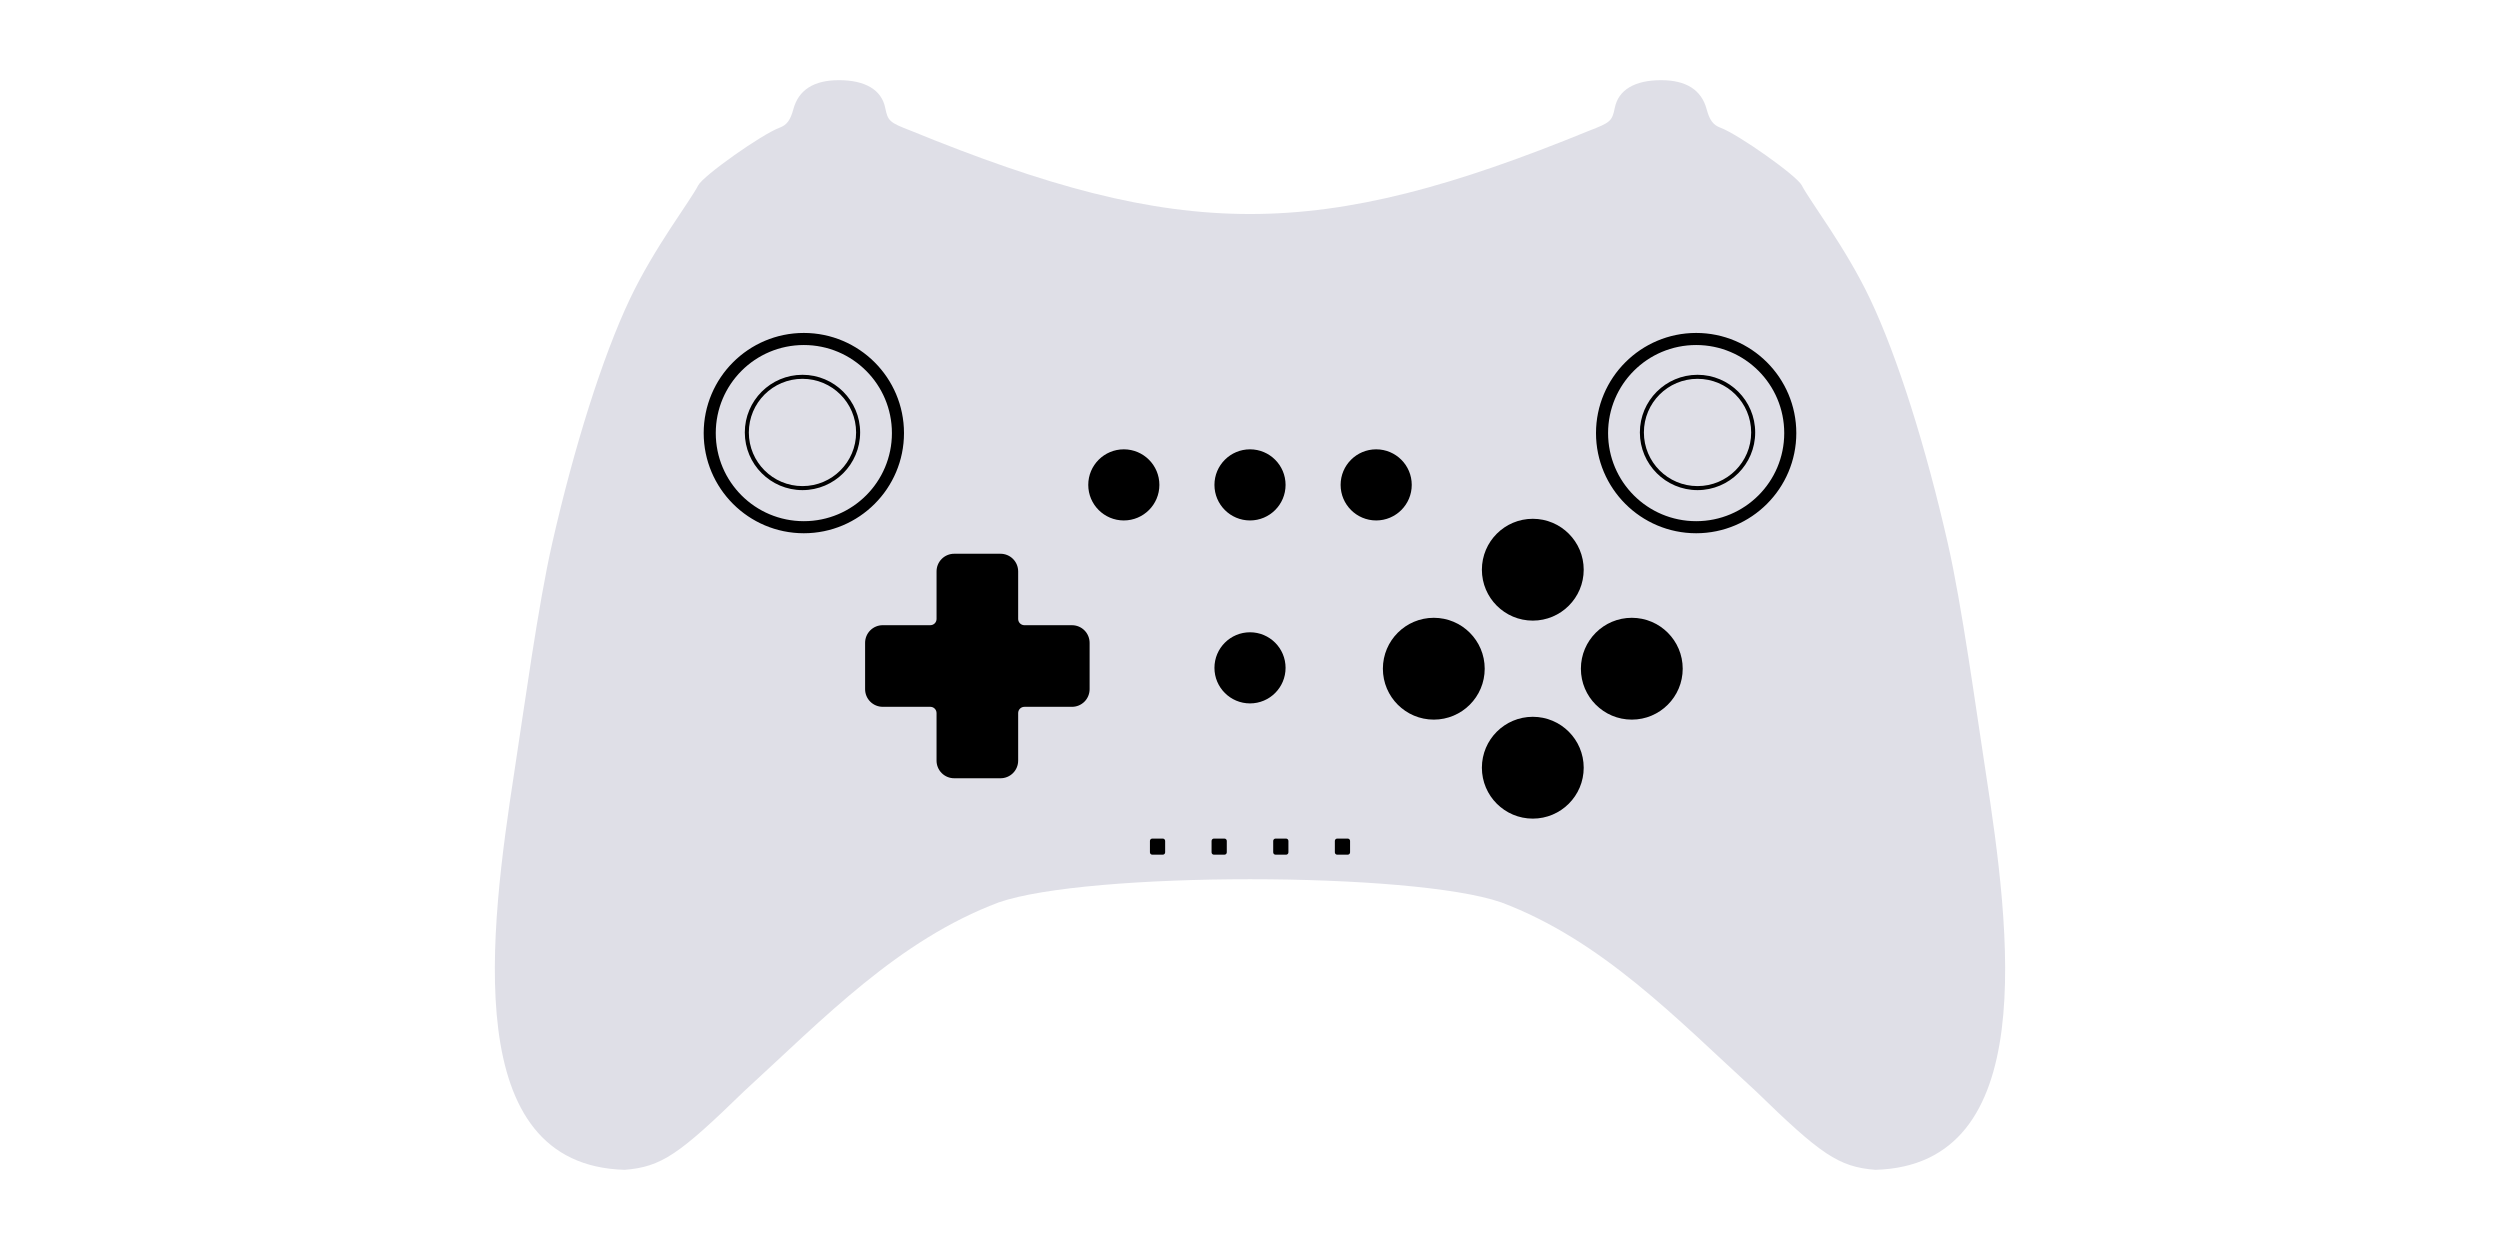
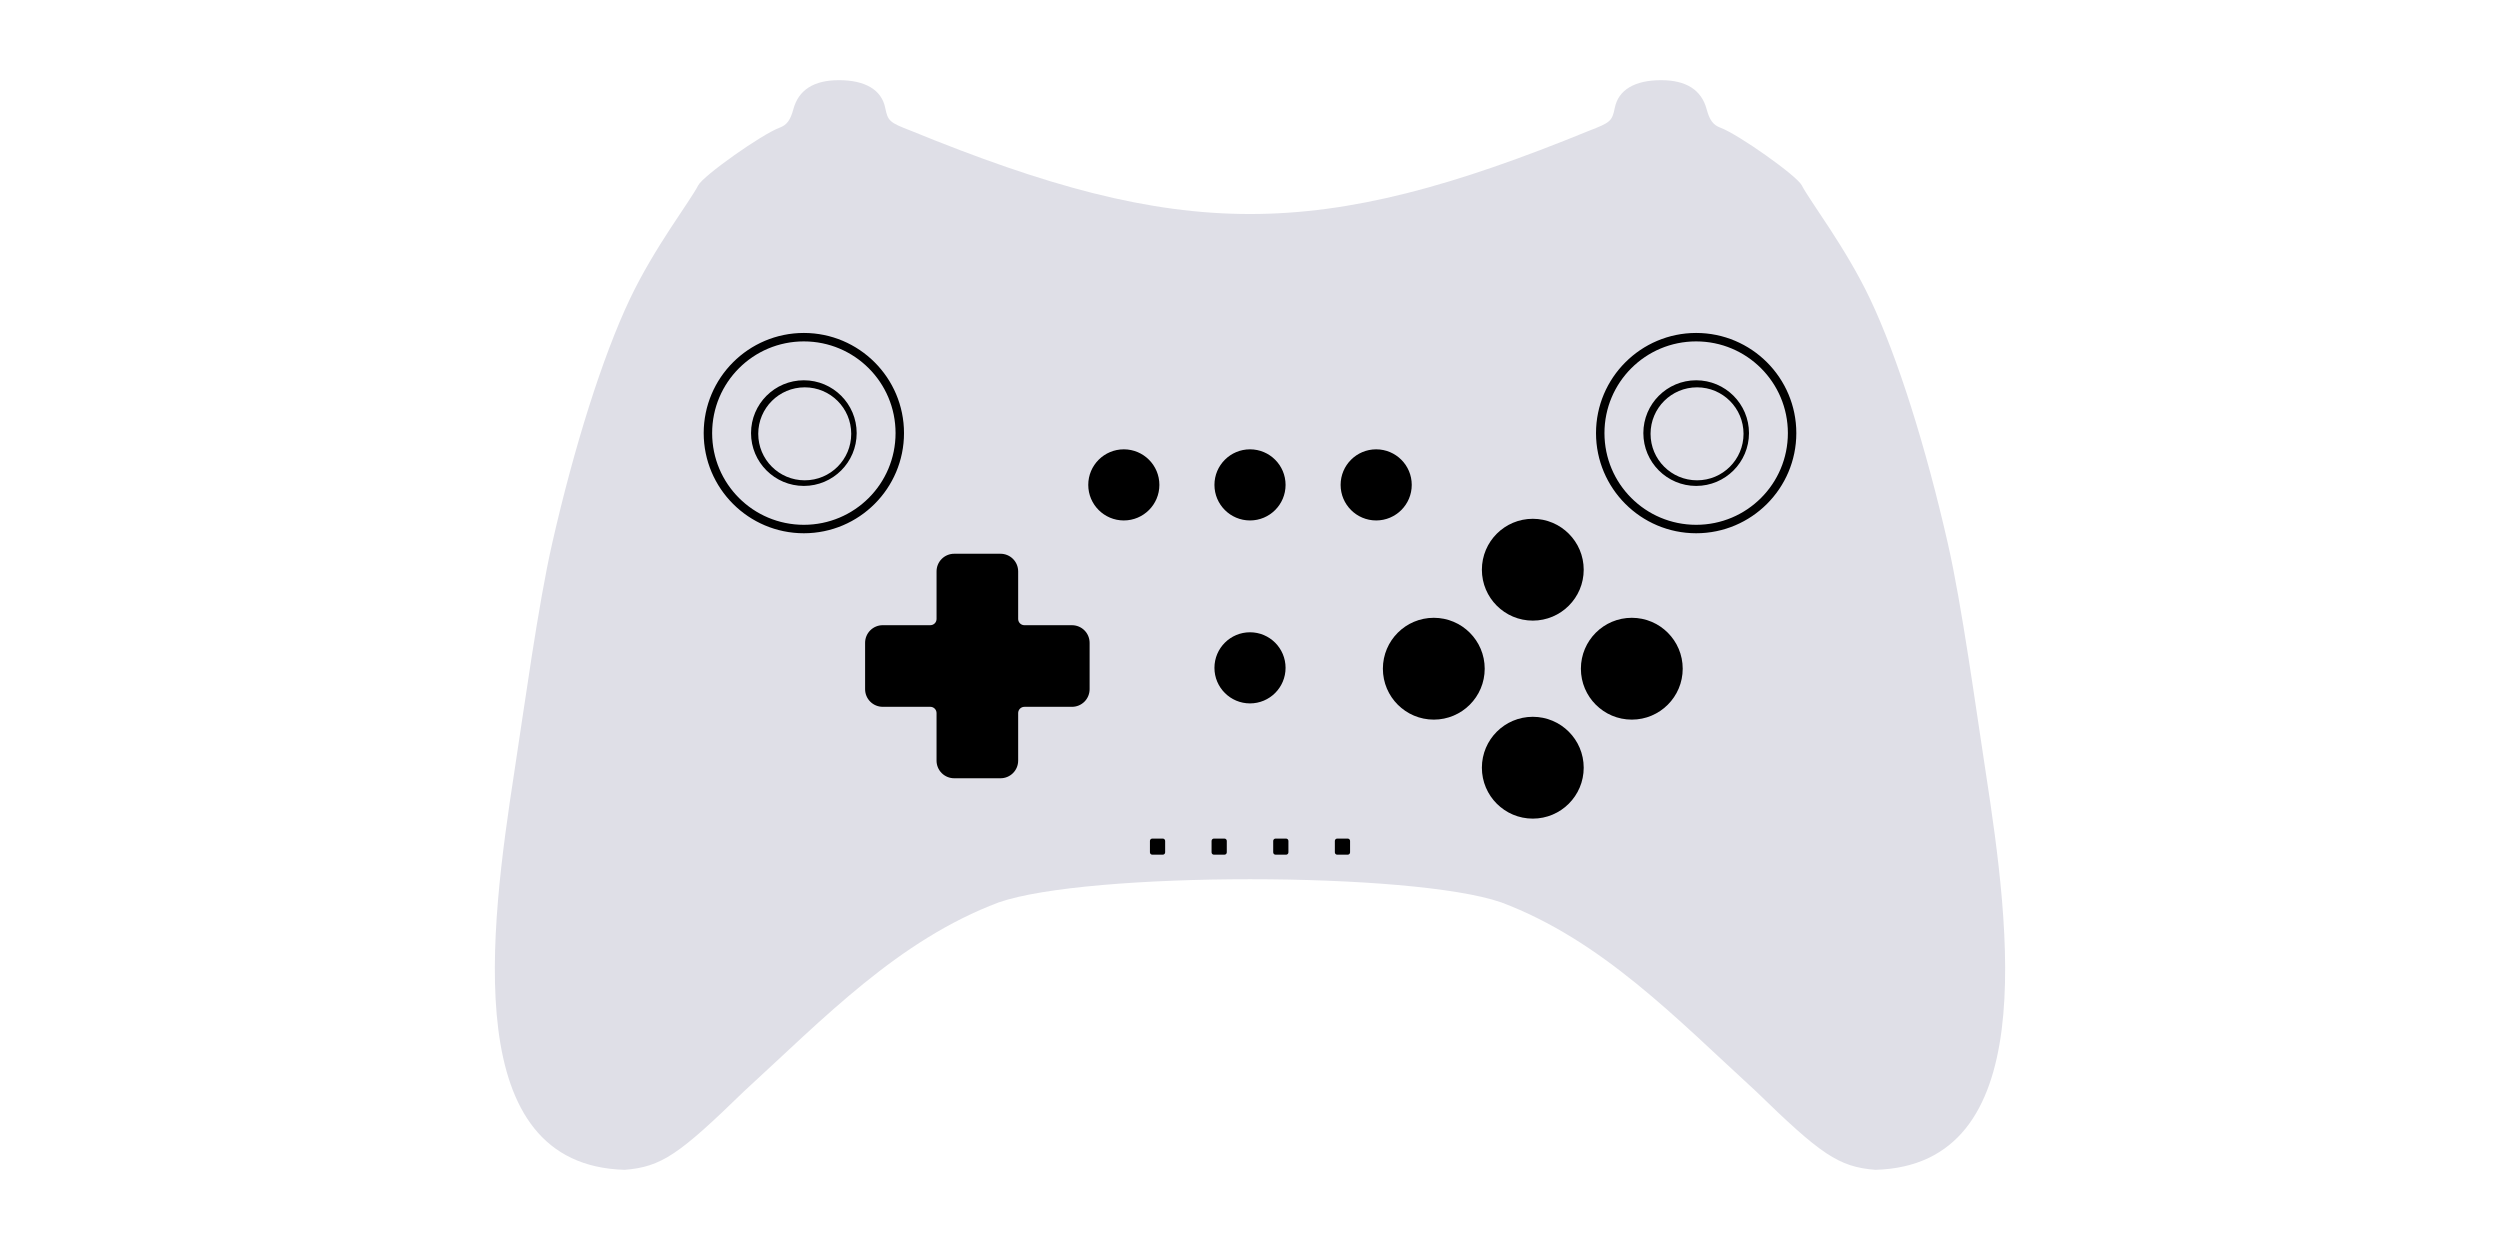
<svg xmlns="http://www.w3.org/2000/svg" xml:space="preserve" width="1000" height="500">
  <path d="M335.547 32.072c-10.036.007-16.123 3.885-18.205 11.618-1.182 4.388-2.623 6.327-5.52 7.394-7.153 2.634-30.574 19.226-32.526 23.04-3.27 6.391-17.467 24.7-27.328 45.45-10.957 23.06-22.336 59.265-31.097 97.776-5.643 24.808-11.182 65.704-15.056 90.847-10.024 65.05-21.974 157.881 44.03 159.732 14.782-1.16 21.854-6.205 47.873-31.512 31.856-29.163 61.589-60.354 101.794-75.47 35.568-12.344 165.422-12.34 200.976 0 40.205 15.116 69.938 46.307 101.794 75.47 26.02 25.307 33.091 30.351 47.872 31.512 66.005-1.85 54.055-94.683 44.031-159.732-3.874-25.143-9.413-66.04-15.056-90.847-8.761-38.511-20.14-74.716-31.097-97.776-9.86-20.75-24.058-39.059-27.328-45.45-1.952-3.814-25.373-20.406-32.526-23.04-2.897-1.067-4.338-3.006-5.52-7.394-2.082-7.733-8.17-11.611-18.205-11.618-10.566-.008-17.09 3.881-18.536 11.059-1.065 5.292-1.72 5.872-10.2 9.133-108.718 44.473-162.803 44.437-271.434 0-8.48-3.26-9.135-3.84-10.2-9.133-1.446-7.178-7.97-11.067-18.536-11.06" style="display:inline;fill:#dfdfe7;stroke-width:5.302;fill-opacity:1" />
-   <g style="fill:#000" transform="translate(175.423 24.792)scale(5.30194)">
-     <path d="M38.906 37.101a1.33 1.33 0 0 0-1.335 1.336v3.584a.47.47 0 0 1-.471.47h-3.584a1.33 1.33 0 0 0-1.336 1.336v3.486a1.33 1.33 0 0 0 1.336 1.336H37.1a.47.47 0 0 1 .47.47v3.584a1.33 1.33 0 0 0 1.336 1.336h3.487a1.33 1.33 0 0 0 1.335-1.336V49.12a.47.47 0 0 1 .47-.47h3.585a1.33 1.33 0 0 0 1.335-1.336v-3.486a1.33 1.33 0 0 0-1.335-1.336h-3.584a.47.47 0 0 1-.471-.47v-3.584a1.33 1.33 0 0 0-1.335-1.336Z" style="fill:#000;fill-opacity:1;fill-rule:evenodd;stroke:none;stroke-width:.566;stroke-miterlimit:7;paint-order:stroke markers fill" />
-     <g style="fill:#000">
-       <path d="M90.443 146.794c-15.81 0-28.648 12.839-28.648 28.65s12.837 28.65 28.648 28.65 28.65-12.84 28.65-28.65c0-15.811-12.838-28.65-28.65-28.65m0 2c14.73 0 26.65 11.92 26.65 26.65s-11.92 26.65-26.65 26.65-26.648-11.92-26.648-26.65 11.918-26.65 26.648-26.65" style="baseline-shift:baseline;display:inline;overflow:visible;vector-effect:none;fill:#000;fill-opacity:1;stop-color:#000" transform="translate(81.249 1.311)scale(.15184)" />
-       <path d="M89.763 126C62.303 126 40 148.303 40 175.762s22.305 49.762 49.764 49.762 49.76-22.303 49.76-49.762S117.223 126 89.764 126m0 6c24.193 0 43.76 19.57 43.76 43.762s-19.567 43.762-43.76 43.762c-24.191 0-43.763-19.57-43.763-43.762S65.571 132 89.765 132" style="baseline-shift:baseline;display:inline;overflow:visible;vector-effect:none;fill:#000;fill-opacity:1;stroke:none;stroke-width:4;stroke-opacity:1;stop-color:#000" transform="translate(81.249 1.311)scale(.15184)" />
-     </g>
-     <g style="fill:#000">
-       <path d="M90.443 146.794c-15.81 0-28.648 12.839-28.648 28.65s12.837 28.65 28.648 28.65 28.65-12.84 28.65-28.65c0-15.811-12.838-28.65-28.65-28.65m0 2c14.73 0 26.65 11.92 26.65 26.65s-11.92 26.65-26.65 26.65-26.648-11.92-26.648-26.65 11.918-26.65 26.648-26.65" style="baseline-shift:baseline;display:inline;overflow:visible;vector-effect:none;fill:#000;fill-opacity:1;stop-color:#000" transform="matrix(-.15184 0 0 .15184 41.188 1.311)" />
-       <path d="M89.763 126C62.303 126 40 148.303 40 175.762s22.305 49.762 49.764 49.762 49.76-22.303 49.76-49.762S117.223 126 89.764 126m0 6c24.193 0 43.76 19.57 43.76 43.762s-19.567 43.762-43.76 43.762c-24.191 0-43.763-19.57-43.763-43.762S65.571 132 89.765 132" style="baseline-shift:baseline;display:inline;overflow:visible;vector-effect:none;fill:#000;fill-opacity:1;stroke:none;stroke-width:4;stroke-opacity:1;stop-color:#000" transform="matrix(-.15184 0 0 .15184 41.188 1.311)" />
-     </g>
-     <circle cx="61.219" cy="45.709" r="2.683" style="font-variation-settings:normal;vector-effect:none;fill:#000;fill-opacity:1;fill-rule:evenodd;stroke-width:7.039;stroke-linecap:butt;stroke-linejoin:miter;stroke-miterlimit:4;stroke-dasharray:none;stroke-dashoffset:0;stroke-opacity:1;-inkscape-stroke:none;stop-color:#000" />
-     <g style="fill:#000;fill-opacity:1">
-       <circle cx="61.219" cy="31.906" r="2.683" style="font-variation-settings:normal;opacity:1;vector-effect:none;fill:#000;fill-opacity:1;fill-rule:evenodd;stroke-width:7.039;stroke-linecap:butt;stroke-linejoin:miter;stroke-miterlimit:4;stroke-dasharray:none;stroke-dashoffset:0;stroke-opacity:1;-inkscape-stroke:none;stop-color:#000" />
-       <circle cx="70.738" cy="31.906" r="2.683" style="font-variation-settings:normal;opacity:1;vector-effect:none;fill:#000;fill-opacity:1;fill-rule:evenodd;stroke-width:7.039;stroke-linecap:butt;stroke-linejoin:miter;stroke-miterlimit:4;stroke-dasharray:none;stroke-dashoffset:0;stroke-opacity:1;-inkscape-stroke:none;stop-color:#000" />
-       <circle cx="-51.699" cy="31.906" r="2.683" style="font-variation-settings:normal;opacity:1;vector-effect:none;fill:#000;fill-opacity:1;fill-rule:evenodd;stroke-width:7.039;stroke-linecap:butt;stroke-linejoin:miter;stroke-miterlimit:4;stroke-dasharray:none;stroke-dashoffset:0;stroke-opacity:1;-inkscape-stroke:none;stop-color:#000" transform="scale(-1 1)" />
-     </g>
-     <g style="fill:#000;fill-opacity:1" transform="translate(72.489 34.79)scale(.17194)">
-       <circle cx="15.096" cy="63.884" r="22.338" style="font-variation-settings:normal;vector-effect:none;fill:#000;fill-opacity:1;fill-rule:evenodd;stroke-width:44.661;stroke-linecap:butt;stroke-linejoin:miter;stroke-miterlimit:4;stroke-dasharray:none;stroke-dashoffset:0;stroke-opacity:1;-inkscape-stroke:none;stop-color:#000" />
-       <circle cx="-101.977" cy="63.884" r="22.338" style="font-variation-settings:normal;vector-effect:none;fill:#000;fill-opacity:1;fill-rule:evenodd;stroke-width:44.661;stroke-linecap:butt;stroke-linejoin:miter;stroke-miterlimit:4;stroke-dasharray:none;stroke-dashoffset:0;stroke-opacity:1;-inkscape-stroke:none;stop-color:#000" transform="scale(-1 1)" />
-       <circle cx="20.443" cy="-58.536" r="22.338" style="font-variation-settings:normal;vector-effect:none;fill:#000;fill-opacity:1;fill-rule:evenodd;stroke-width:44.661;stroke-linecap:butt;stroke-linejoin:miter;stroke-miterlimit:4;stroke-dasharray:none;stroke-dashoffset:0;stroke-opacity:1;-inkscape-stroke:none;stop-color:#000" transform="rotate(90)" />
-       <circle cx="-107.324" cy="-58.536" r="22.338" style="font-variation-settings:normal;vector-effect:none;fill:#000;fill-opacity:1;fill-rule:evenodd;stroke-width:44.661;stroke-linecap:butt;stroke-linejoin:miter;stroke-miterlimit:4;stroke-dasharray:none;stroke-dashoffset:0;stroke-opacity:1;-inkscape-stroke:none;stop-color:#000" transform="scale(1 -1)rotate(90)" />
-     </g>
-     <g style="fill:#000;fill-opacity:1">
-       <rect width="1.148" height="1.215" x="53.669" y="58.59" ry=".177" style="opacity:1;fill:#000;fill-opacity:1" />
-       <rect width="1.148" height="1.215" x="58.319" y="58.59" ry=".177" style="opacity:1;fill:#000;fill-opacity:1" />
-       <rect width="1.148" height="1.215" x="62.969" y="58.59" ry=".177" style="opacity:1;fill:#000;fill-opacity:1" />
-       <rect width="1.148" height="1.215" x="67.62" y="58.59" ry=".177" style="opacity:1;fill:#000;fill-opacity:1" />
-     </g>
+   <path d="M381.7 221.5a7.05 7.05 0 0 0-7.078 7.083v19.002a2.49 2.49 0 0 1-2.497 2.492h-19.002a7.05 7.05 0 0 0-7.084 7.083v18.483a7.05 7.05 0 0 0 7.084 7.083h19.002a2.49 2.49 0 0 1 2.492 2.492v19.002a7.05 7.05 0 0 0 7.083 7.084h18.488a7.05 7.05 0 0 0 7.078-7.084v-18.997a2.49 2.49 0 0 1 2.492-2.492h19.008a7.05 7.05 0 0 0 7.078-7.083v-18.483a7.05 7.05 0 0 0-7.078-7.083h-19.003a2.49 2.49 0 0 1-2.497-2.492v-19.002a7.05 7.05 0 0 0-7.078-7.083z" style="fill:#000;fill-opacity:1;fill-rule:evenodd;stroke:none;stroke-width:3.003;stroke-miterlimit:7;paint-order:stroke markers fill" />
+   <circle cx="500.002" cy="267.138" r="14.225" style="font-variation-settings:normal;vector-effect:none;fill:#000;fill-opacity:1;fill-rule:evenodd;stroke-width:37.321;stroke-linecap:butt;stroke-linejoin:miter;stroke-miterlimit:4;stroke-dasharray:none;stroke-dashoffset:0;stroke-opacity:1;-inkscape-stroke:none;stop-color:#000" />
+   <g style="fill:#000;fill-opacity:1" transform="translate(175.423 24.792)scale(5.30194)">
+     <circle cx="61.219" cy="31.906" r="2.683" style="font-variation-settings:normal;opacity:1;vector-effect:none;fill:#000;fill-opacity:1;fill-rule:evenodd;stroke-width:7.039;stroke-linecap:butt;stroke-linejoin:miter;stroke-miterlimit:4;stroke-dasharray:none;stroke-dashoffset:0;stroke-opacity:1;-inkscape-stroke:none;stop-color:#000" />
+     <circle cx="70.738" cy="31.906" r="2.683" style="font-variation-settings:normal;opacity:1;vector-effect:none;fill:#000;fill-opacity:1;fill-rule:evenodd;stroke-width:7.039;stroke-linecap:butt;stroke-linejoin:miter;stroke-miterlimit:4;stroke-dasharray:none;stroke-dashoffset:0;stroke-opacity:1;-inkscape-stroke:none;stop-color:#000" />
+     <circle cx="-51.699" cy="31.906" r="2.683" style="font-variation-settings:normal;opacity:1;vector-effect:none;fill:#000;fill-opacity:1;fill-rule:evenodd;stroke-width:7.039;stroke-linecap:butt;stroke-linejoin:miter;stroke-miterlimit:4;stroke-dasharray:none;stroke-dashoffset:0;stroke-opacity:1;-inkscape-stroke:none;stop-color:#000" transform="scale(-1 1)" />
+   </g>
+   <g style="fill:#000;fill-opacity:1" transform="translate(559.755 209.246)scale(.91162)">
+     <circle cx="15.096" cy="63.884" r="22.338" style="font-variation-settings:normal;vector-effect:none;fill:#000;fill-opacity:1;fill-rule:evenodd;stroke-width:44.661;stroke-linecap:butt;stroke-linejoin:miter;stroke-miterlimit:4;stroke-dasharray:none;stroke-dashoffset:0;stroke-opacity:1;-inkscape-stroke:none;stop-color:#000" />
+     <circle cx="-101.977" cy="63.884" r="22.338" style="font-variation-settings:normal;vector-effect:none;fill:#000;fill-opacity:1;fill-rule:evenodd;stroke-width:44.661;stroke-linecap:butt;stroke-linejoin:miter;stroke-miterlimit:4;stroke-dasharray:none;stroke-dashoffset:0;stroke-opacity:1;-inkscape-stroke:none;stop-color:#000" transform="scale(-1 1)" />
+     <circle cx="20.443" cy="-58.536" r="22.338" style="font-variation-settings:normal;vector-effect:none;fill:#000;fill-opacity:1;fill-rule:evenodd;stroke-width:44.661;stroke-linecap:butt;stroke-linejoin:miter;stroke-miterlimit:4;stroke-dasharray:none;stroke-dashoffset:0;stroke-opacity:1;-inkscape-stroke:none;stop-color:#000" transform="rotate(90)" />
+     <circle cx="-107.324" cy="-58.536" r="22.338" style="font-variation-settings:normal;vector-effect:none;fill:#000;fill-opacity:1;fill-rule:evenodd;stroke-width:44.661;stroke-linecap:butt;stroke-linejoin:miter;stroke-miterlimit:4;stroke-dasharray:none;stroke-dashoffset:0;stroke-opacity:1;-inkscape-stroke:none;stop-color:#000" transform="scale(1 -1)rotate(90)" />
+   </g>
+   <g style="fill:#000;fill-opacity:1" transform="translate(175.423 24.792)scale(5.30194)">
+     <rect width="1.148" height="1.215" x="53.669" y="58.59" ry=".177" style="opacity:1;fill:#000;fill-opacity:1" />
+     <rect width="1.148" height="1.215" x="58.319" y="58.59" ry=".177" style="opacity:1;fill:#000;fill-opacity:1" />
+     <rect width="1.148" height="1.215" x="62.969" y="58.59" ry=".177" style="opacity:1;fill:#000;fill-opacity:1" />
+     <rect width="1.148" height="1.215" x="67.62" y="58.59" ry=".177" style="opacity:1;fill:#000;fill-opacity:1" />
+   </g>
+   <g style="fill:#000;fill-opacity:1">
+     <path d="M704.621 584.088c-12.986 0-23.533 10.547-23.533 23.533s10.547 23.533 23.533 23.533 23.533-10.547 23.533-23.533-10.547-23.533-23.533-23.533m.393 3.142c11.45 0 20.712 9.26 20.712 20.71s-9.262 20.714-20.712 20.714-20.713-9.262-20.713-20.713c0-11.45 9.262-20.71 20.713-20.71" style="baseline-shift:baseline;display:inline;overflow:visible;vector-effect:none;fill:#000;fill-opacity:1;stop-color:#000" transform="translate(45.858 -372.28)scale(.8978)" />
+     <path d="M704.621 563C680 563 660 583 660 607.621s20 44.621 44.62 44.621c24.622 0 44.622-20 44.622-44.62 0-24.622-20-44.622-44.621-44.622m0 3.762c22.588 0 40.86 18.27 40.86 40.86 0 22.587-18.272 40.858-40.86 40.858s-40.86-18.27-40.86-40.859c0-22.588 18.272-40.86 40.86-40.86" style="baseline-shift:baseline;display:inline;overflow:visible;vector-effect:none;fill:#000;fill-opacity:1;stop-color:#000" transform="translate(45.858 -372.28)scale(.8978)" />
+   </g>
+   <g style="fill:#000;fill-opacity:1">
+     <path d="M704.621 584.088c-12.986 0-23.533 10.547-23.533 23.533s10.547 23.533 23.533 23.533 23.533-10.547 23.533-23.533-10.547-23.533-23.533-23.533m.393 3.142c11.45 0 20.712 9.26 20.712 20.71s-9.262 20.714-20.712 20.714-20.713-9.262-20.713-20.713c0-11.45 9.262-20.71 20.713-20.71" style="baseline-shift:baseline;display:inline;overflow:visible;vector-effect:none;fill:#000;fill-opacity:1;stop-color:#000" transform="translate(-311.068 -372.28)scale(.8978)" />
+     <path d="M704.621 563C680 563 660 583 660 607.621s20 44.621 44.62 44.621c24.622 0 44.622-20 44.622-44.62 0-24.622-20-44.622-44.621-44.622m0 3.762c22.588 0 40.86 18.27 40.86 40.86 0 22.587-18.272 40.858-40.86 40.858s-40.86-18.27-40.86-40.859c0-22.588 18.272-40.86 40.86-40.86" style="baseline-shift:baseline;display:inline;overflow:visible;vector-effect:none;fill:#000;fill-opacity:1;stop-color:#000" transform="translate(-311.068 -372.28)scale(.8978)" />
  </g>
</svg>
